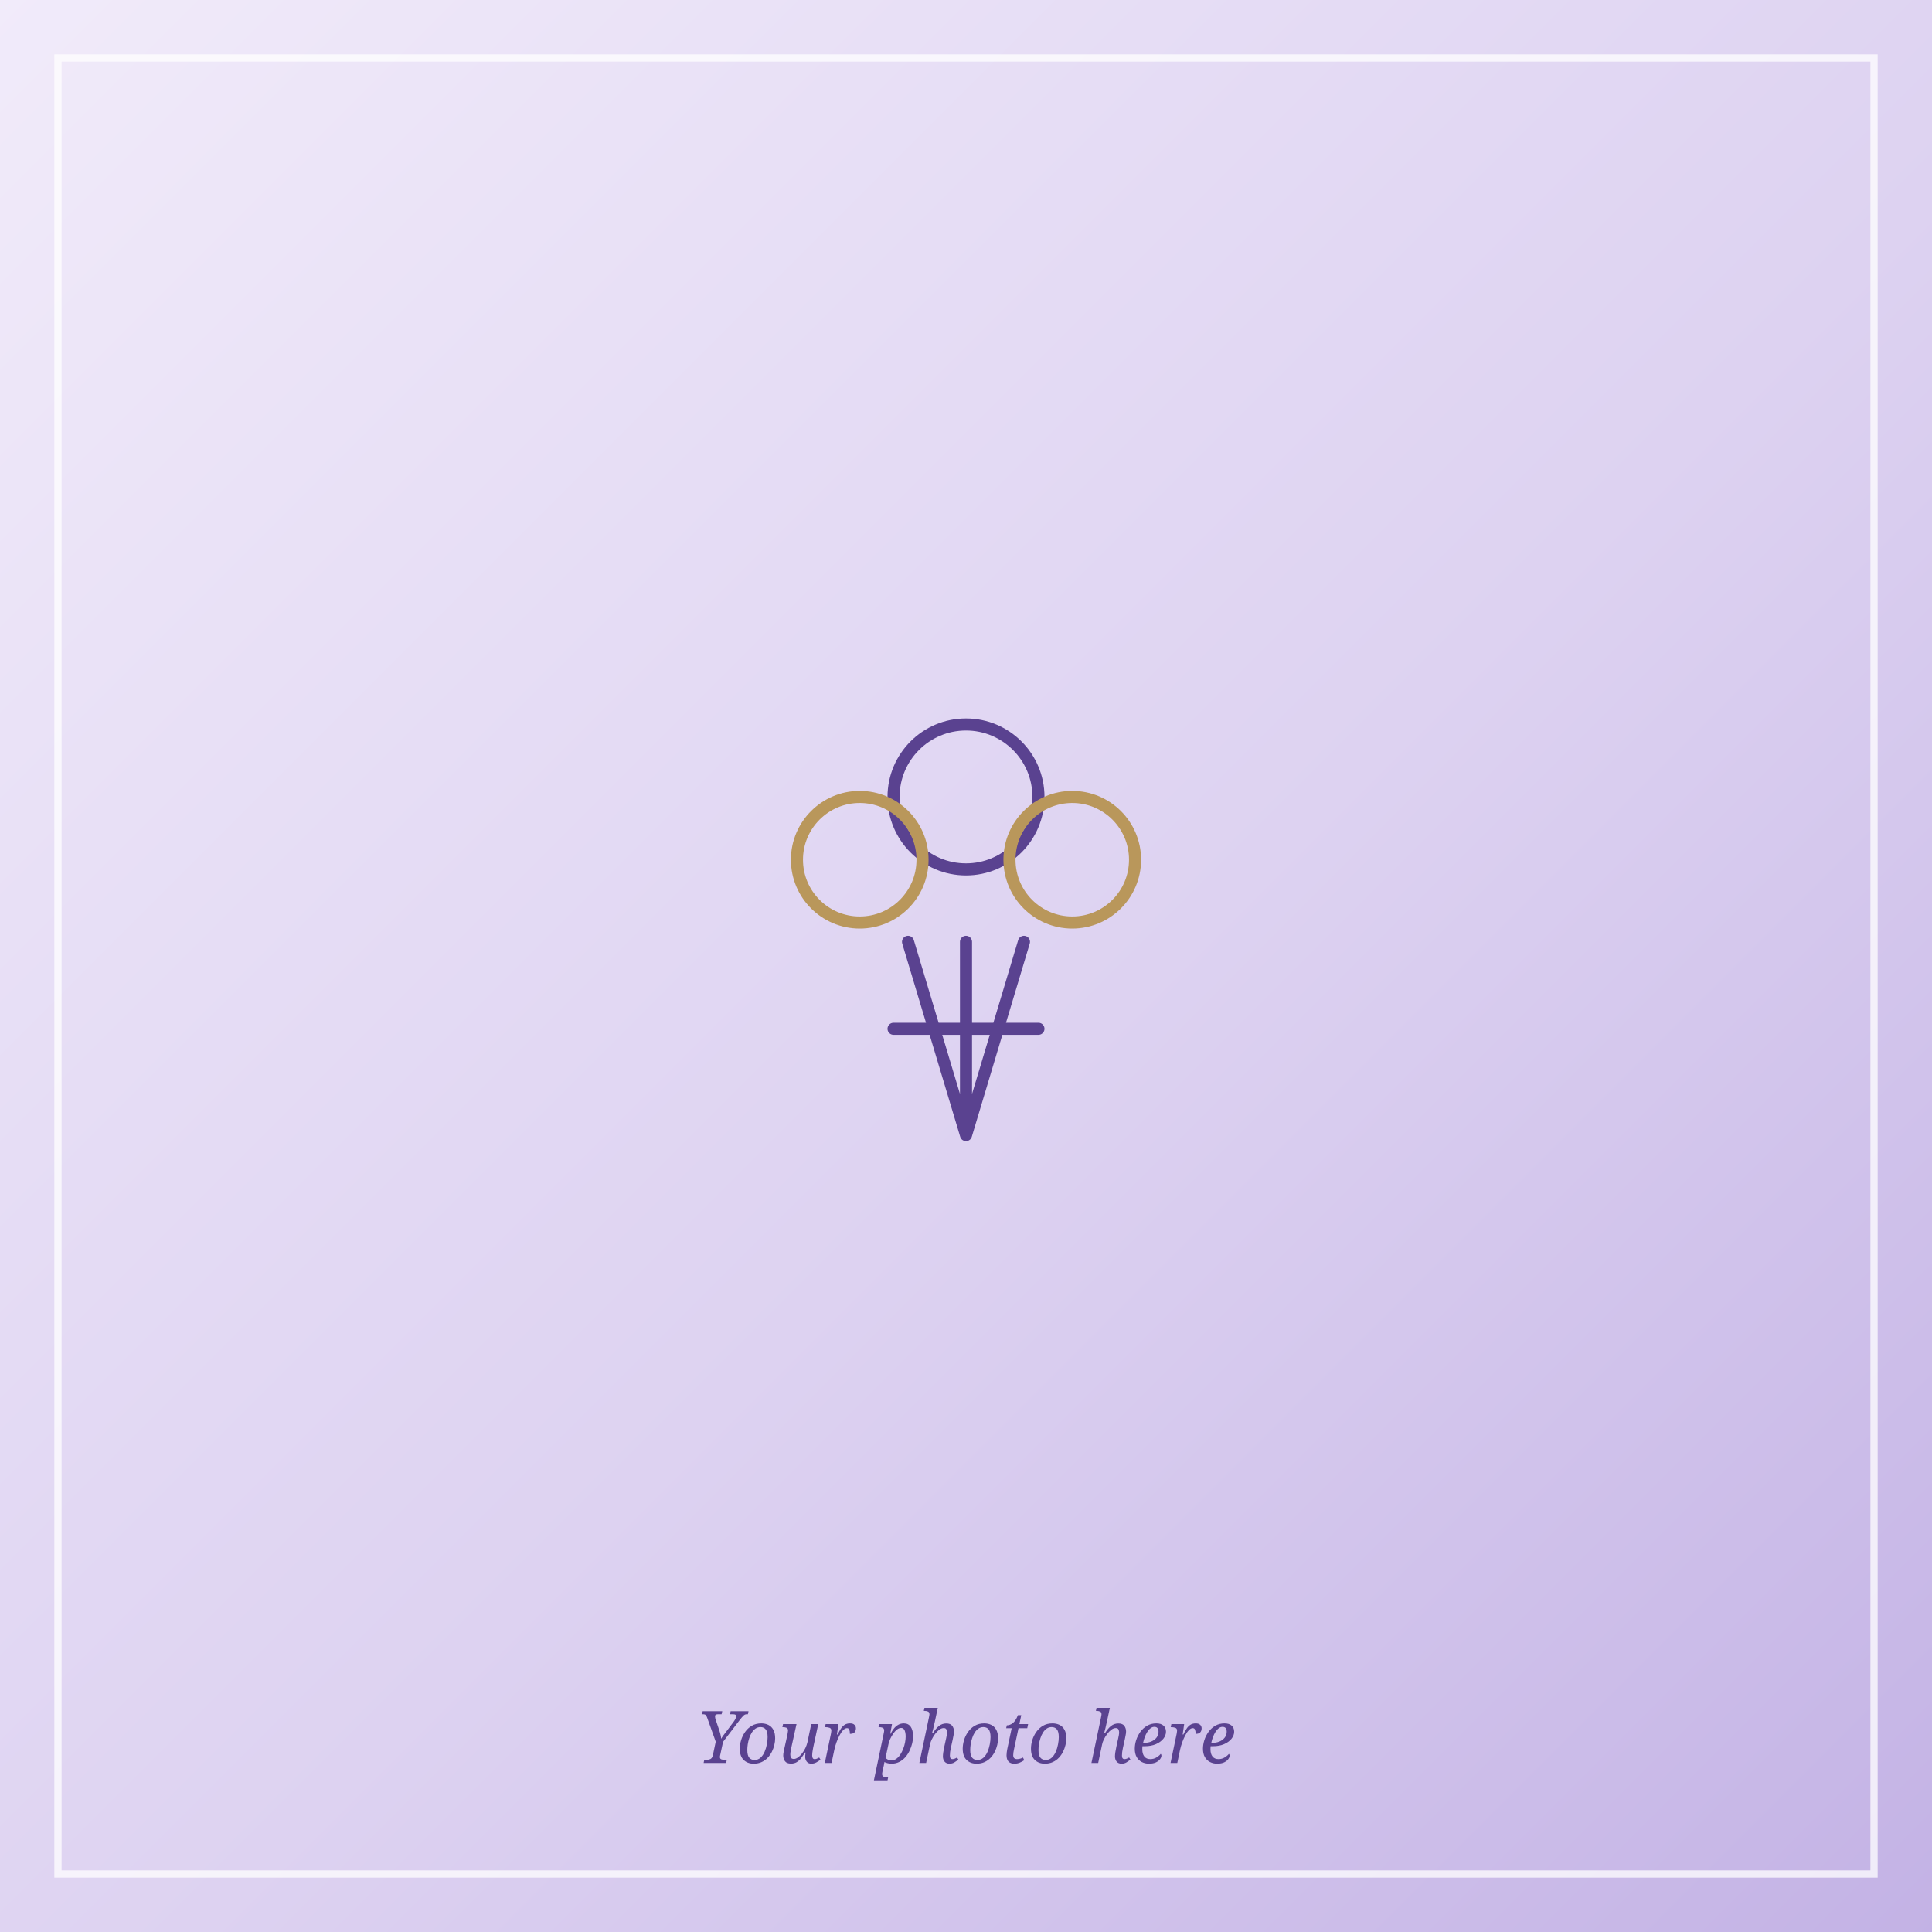
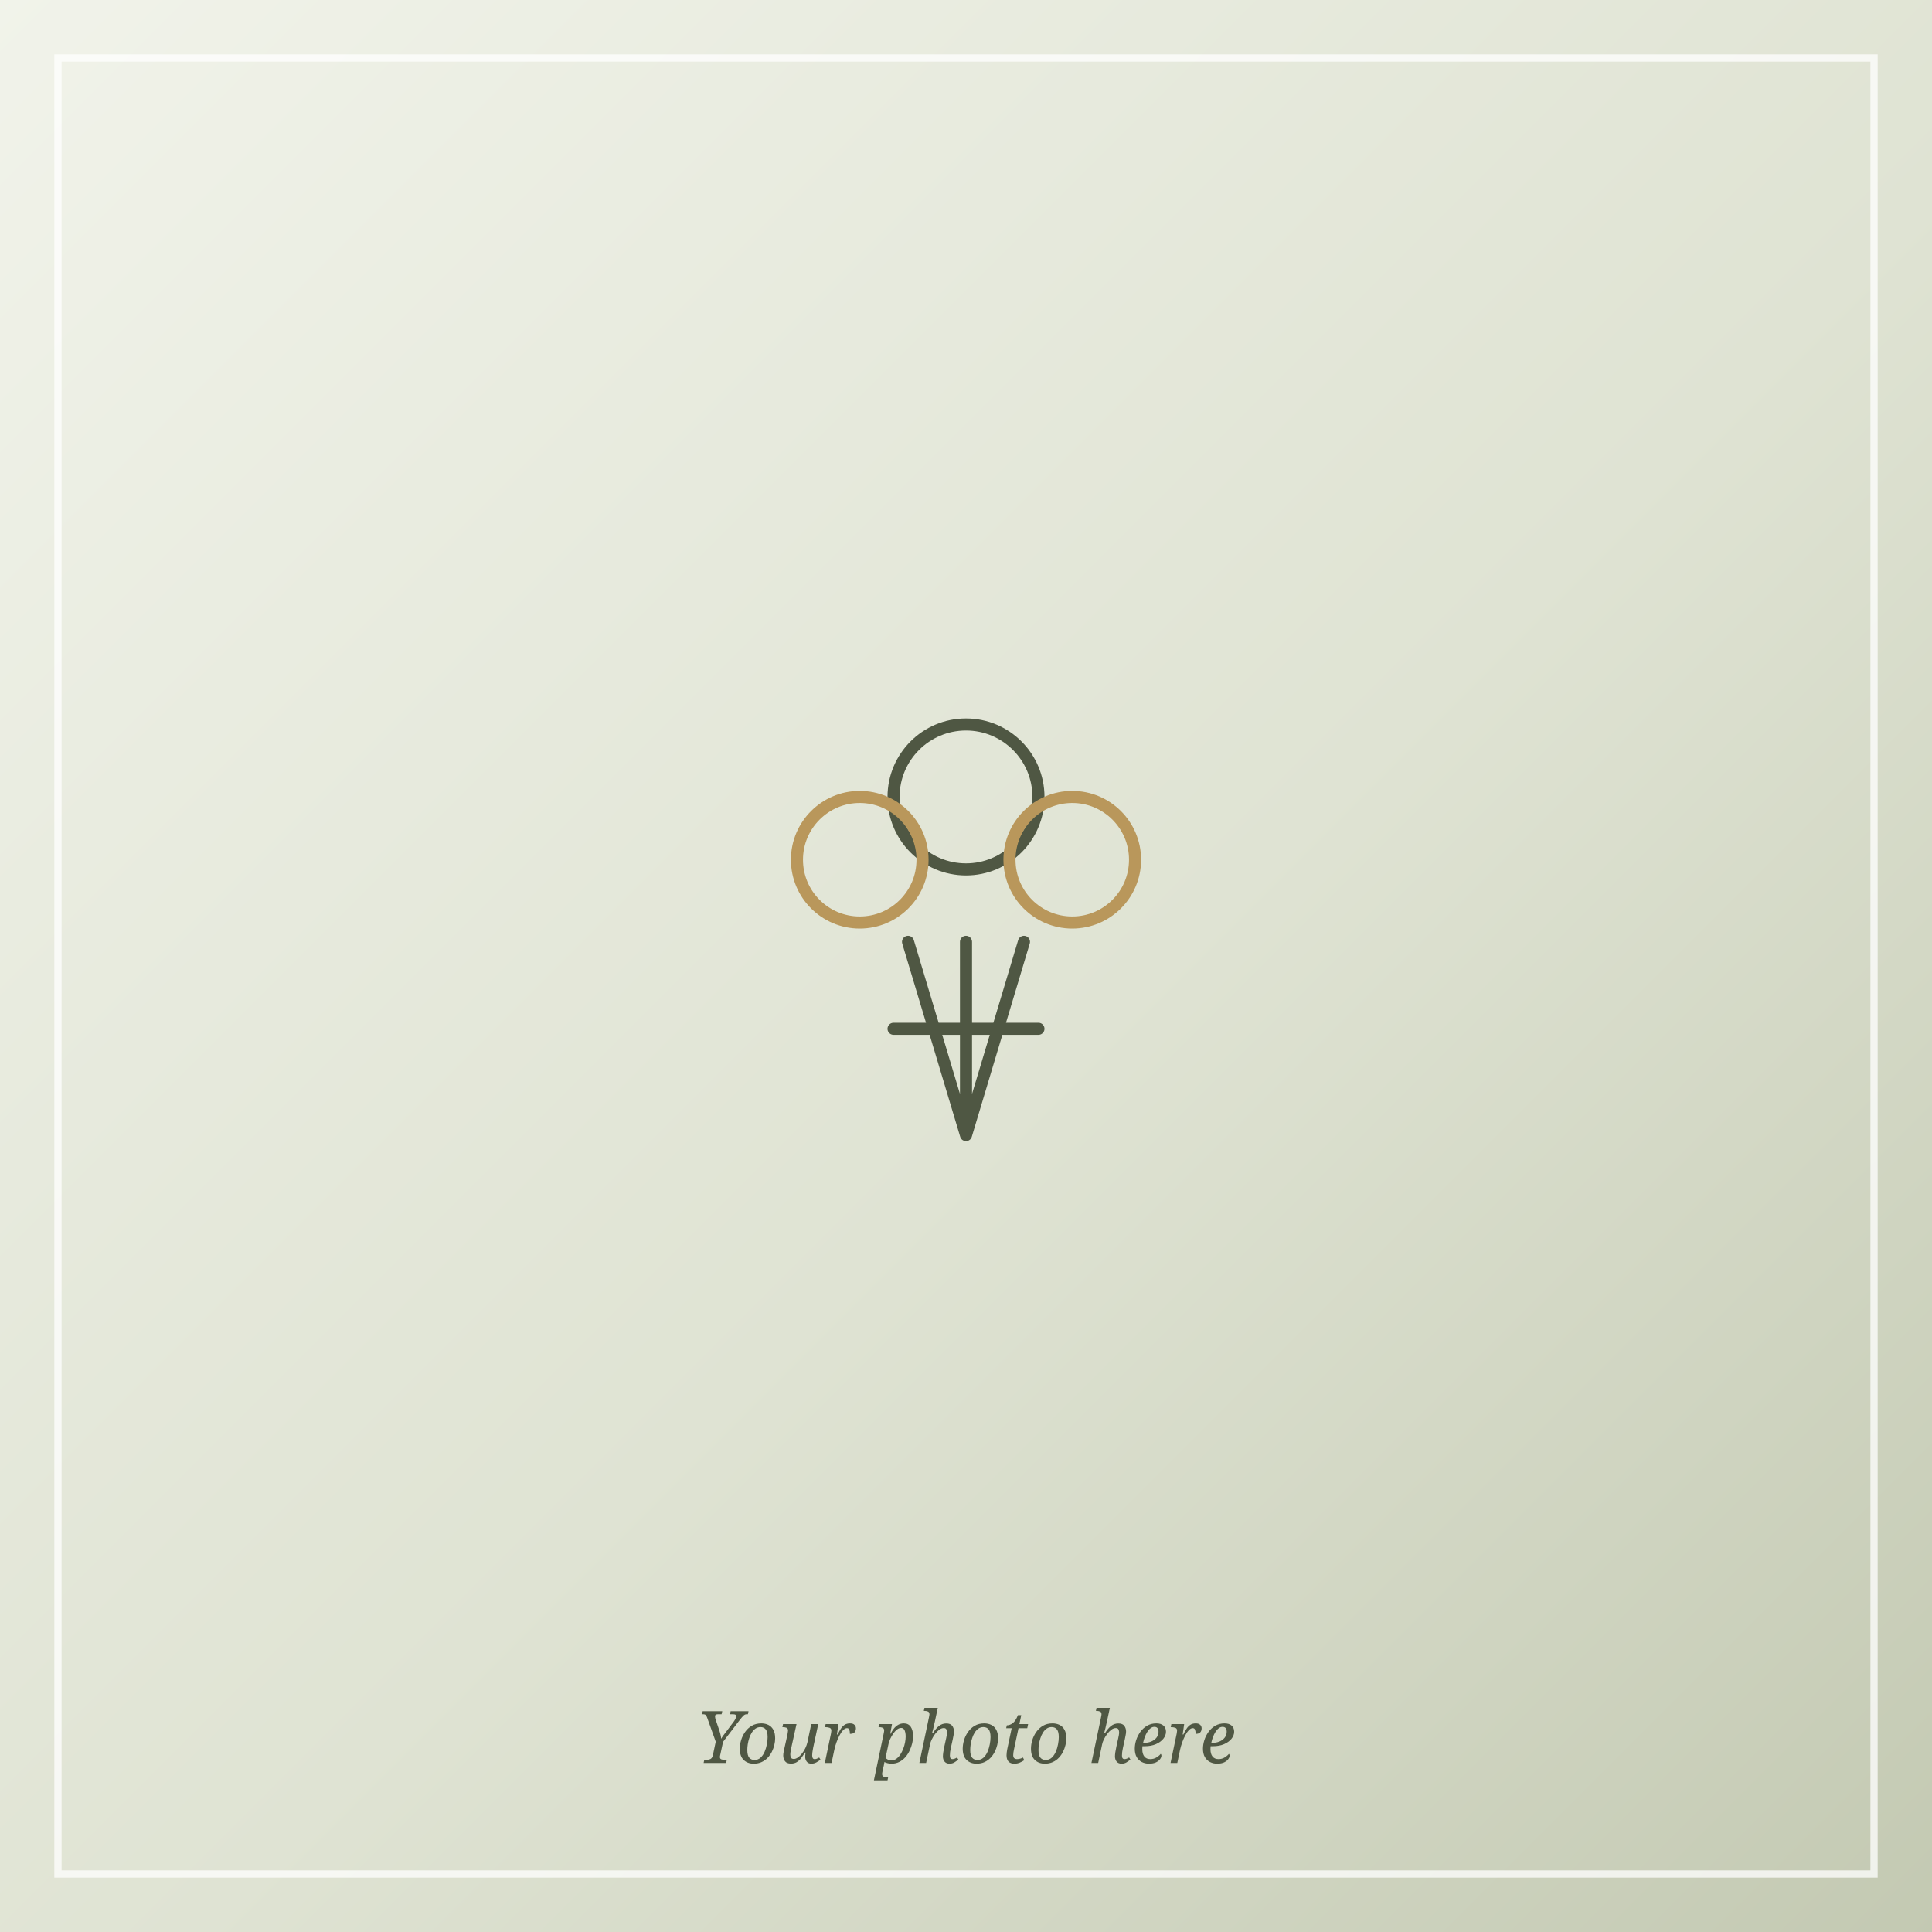
<svg xmlns="http://www.w3.org/2000/svg" width="800" height="800" viewBox="0 0 800 800">
  <defs>
    <linearGradient id="a" x1="0" y1="0" x2="1" y2="1">
-       <stop offset="0" stop-color="#f1ebfa" />
-       <stop offset=".55" stop-color="#ddd2f1" />
-       <stop offset="1" stop-color="#c3b2e5" />
+       <stop offset="0" stop-color="#f1f3ea" />
+       <stop offset=".55" stop-color="#dfe3d3" />
+       <stop offset="1" stop-color="#c3c9b2" />
    </linearGradient>
  </defs>
  <rect width="800" height="800" fill="url(#a)" />
  <rect x="24" y="24" width="752" height="752" fill="none" stroke="#fff" stroke-opacity=".75" stroke-width="3" />
  <g transform="translate(364.0 370.0)">
-     <circle cx="36" cy="-40" r="30" stroke="#5a4290" stroke-width="5" fill="none" stroke-linecap="round" stroke-linejoin="round" />
+     <circle cx="36" cy="-40" r="30" stroke="#4f5743" stroke-width="5" fill="none" stroke-linecap="round" stroke-linejoin="round" />
    <circle cx="-8" cy="-14" r="26" stroke="#b9975b" stroke-width="5" fill="none" stroke-linecap="round" stroke-linejoin="round" />
    <circle cx="80" cy="-14" r="26" stroke="#b9975b" stroke-width="5" fill="none" stroke-linecap="round" stroke-linejoin="round" />
-     <path d="M12 20l24 80 24-80M36 100V20M6 56h60" stroke="#5a4290" stroke-width="5" fill="none" stroke-linecap="round" stroke-linejoin="round" />
+     <path d="M12 20l24 80 24-80M36 100V20M6 56h60" stroke="#4f5743" stroke-width="5" fill="none" stroke-linecap="round" stroke-linejoin="round" />
  </g>
-   <text x="400.0" y="730" text-anchor="middle" font-family="Georgia,serif" font-size="30" font-style="italic" fill="#5a4290">Your photo here</text>
+   <text x="400.0" y="730" text-anchor="middle" font-family="Georgia,serif" font-size="30" font-style="italic" fill="#4f5743">Your photo here</text>
</svg>
